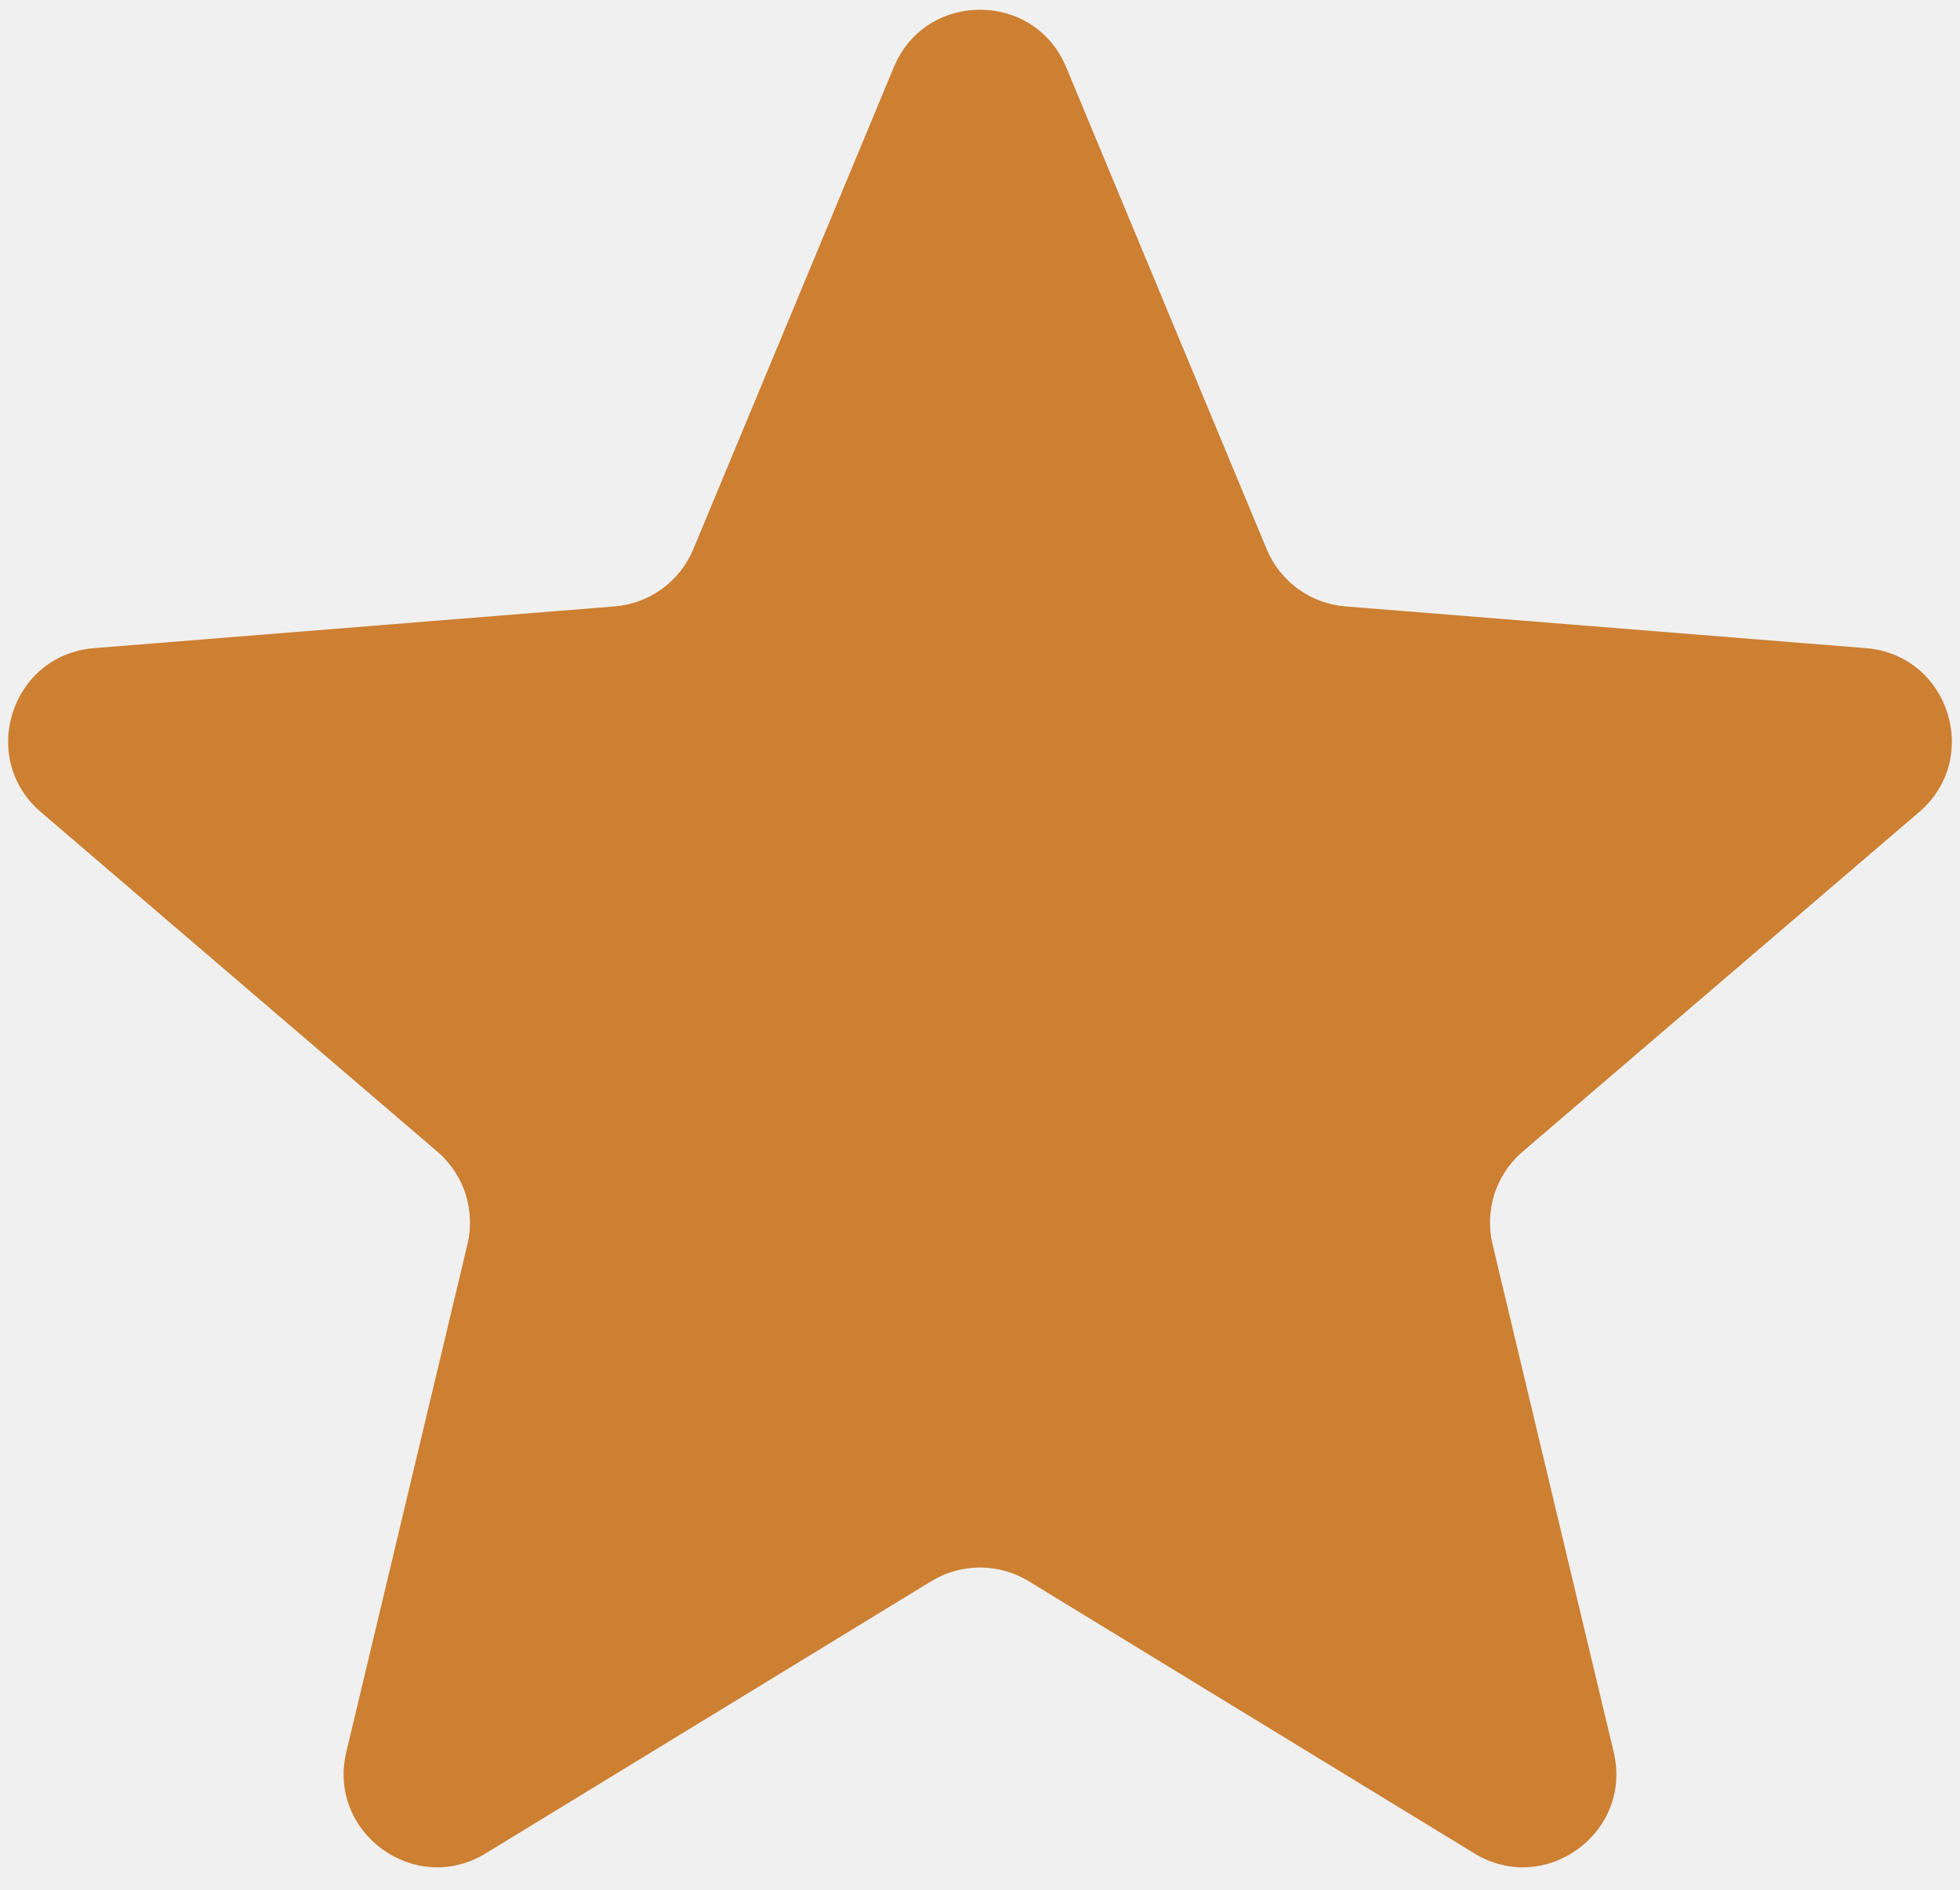
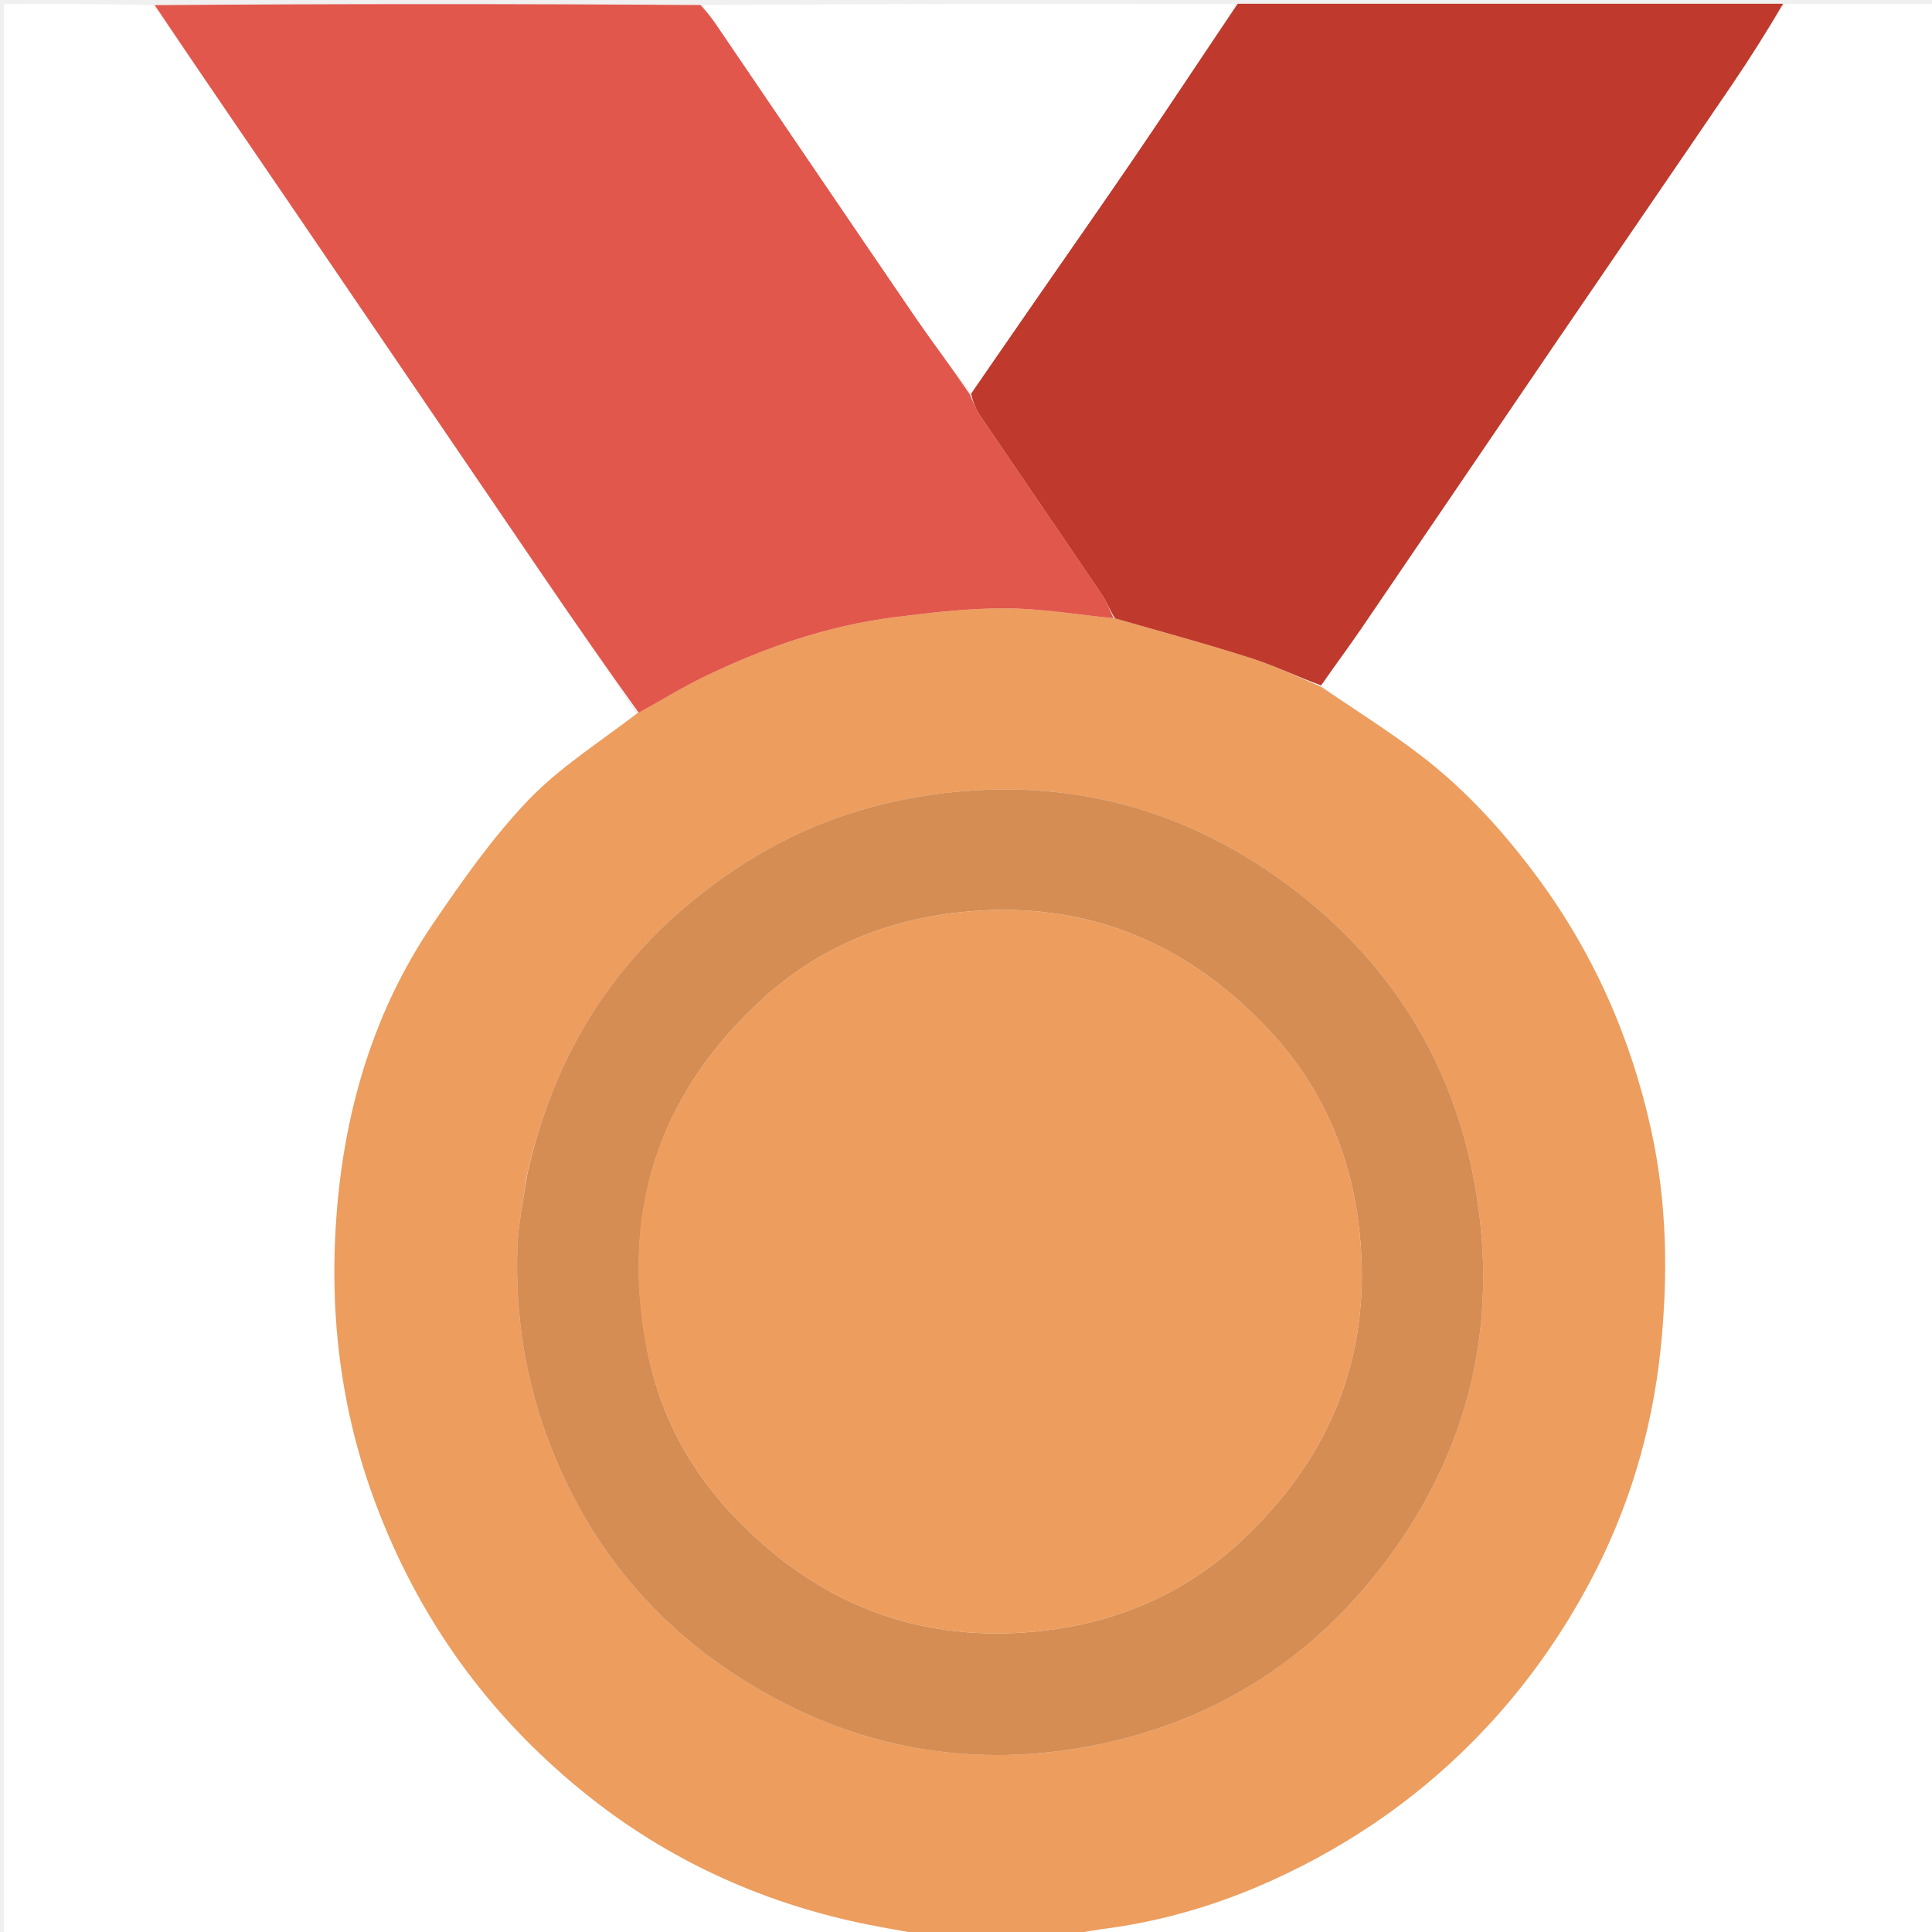
- <svg xmlns="http://www.w3.org/2000/svg" width="84" height="81" viewBox="0 0 84 81" fill="none">
-   <path d="M38.307 2.88C39.673 -0.405 44.327 -0.405 45.693 2.88L54.287 23.541C54.863 24.926 56.165 25.872 57.66 25.992L79.966 27.781C83.513 28.065 84.951 32.491 82.249 34.806L65.254 49.363C64.115 50.339 63.618 51.87 63.966 53.329L69.158 75.096C69.983 78.557 66.218 81.293 63.182 79.438L44.085 67.773C42.805 66.992 41.195 66.992 39.915 67.773L20.818 79.438C17.782 81.293 14.017 78.557 14.842 75.096L20.034 53.329C20.382 51.87 19.885 50.339 18.746 49.364L1.751 34.806C-0.951 32.491 0.487 28.065 4.034 27.781L26.34 25.992C27.835 25.872 29.137 24.926 29.713 23.541L38.307 2.88Z" fill="#CD7F32" />
+ <svg xmlns="http://www.w3.org/2000/svg" version="1.1" id="Layer_1" x="0px" y="0px" width="100%" viewBox="0 0 512 512" enable-background="new 0 0 512 512" xml:space="preserve">
+   <path fill="#FFFFFF" opacity="1" stroke="none" d=" M246,513   C164.378,513 82.756,513 1.067,513   C1.067,342.333 1.067,171.667 1.067,1   C14.077,1 27.07,1 40.54,1.361   C53.253,19.599 65.517,37.456 77.718,55.356   C99.558,87.397 121.345,119.474 143.187,151.513   C151.722,164.031 160.348,176.486 168.615,189.103   C158.767,196.779 148.271,203.399 139.959,212.105   C130.5,222.014 122.488,233.442 114.74,244.818   C99.231,267.591 91.545,293.483 89.302,320.526   C87.096,347.112 90.062,373.33 99.681,398.8   C111.094,429.02 129.143,454.062 153.943,474.368   C174.856,491.491 198.687,502.899 225.024,508.963   C231.958,510.559 239.005,511.668 246,513  z" />
+   <path fill="#FFFFFF" opacity="1" stroke="none" d=" M473,1   C486.326,1 499.652,1 512.983,1   C512.989,171.564 512.989,342.127 512.989,513   C436.979,513 360.958,513 284.681,512.649   C287.515,511.866 290.604,511.425 293.696,511.004   C308.749,508.954 323.218,504.594 336.963,498.376   C358.578,488.6 377.688,475.173 393.997,457.687   C404.654,446.26 413.546,433.693 420.9,420.057   C431.448,400.5 437.79,379.562 440.086,357.4   C442.109,337.864 441.756,318.394 437.518,299.227   C432.107,274.756 422.131,252.239 407.068,232.016   C398.254,220.183 388.421,209.351 376.756,200.387   C368.188,193.804 358.964,188.074 350.122,181.632   C353.72,176.417 357.333,171.605 360.72,166.638   C378.195,141.017 395.589,115.34 413.055,89.713   C428.335,67.293 443.71,44.939 458.963,22.501   C463.774,15.424 468.328,8.172 473,1  z" />
+   <path fill="#ED9D5D" opacity="1" stroke="none" d=" M350.033,181.963   C358.964,188.074 368.188,193.804 376.756,200.387   C388.421,209.351 398.254,220.183 407.068,232.016   C422.131,252.239 432.107,274.756 437.518,299.227   C441.756,318.394 442.109,337.864 440.086,357.4   C437.79,379.562 431.448,400.5 420.9,420.057   C413.546,433.693 404.654,446.26 393.997,457.687   C377.688,475.173 358.578,488.6 336.963,498.376   C323.218,504.594 308.749,508.954 293.696,511.004   C290.604,511.425 287.515,511.866 284.212,512.649   C271.646,513 259.292,513 246.469,513   C239.005,511.668 231.958,510.559 225.024,508.963   C198.687,502.899 174.856,491.491 153.943,474.368   C129.143,454.062 111.094,429.02 99.681,398.8   C90.062,373.33 87.096,347.112 89.302,320.526   C91.545,293.483 99.231,267.591 114.74,244.818   C122.488,233.442 130.5,222.014 139.959,212.105   C148.271,203.399 158.767,196.779 168.948,188.997   C175.247,185.608 180.761,182.182 186.571,179.365   C202.586,171.601 219.3,165.81 237.024,163.57   C246.833,162.33 256.741,161.172 266.598,161.218   C276.105,161.263 285.604,162.902 295.508,163.885   C307.89,167.422 319.943,170.69 331.823,174.5   C338.05,176.498 343.973,179.445 350.033,181.963  M139.455,312.127   C138.638,318.353 137.309,324.562 137.104,330.809   C136.515,348.712 139.262,366.073 145.771,382.913   C157.163,412.384 176.931,434.513 204.37,449.548   C230.722,463.986 259.145,468.325 288.673,462.784   C318.472,457.192 343.618,442.548 362.879,419.294   C388.409,388.474 397.982,352.639 390.699,313.18   C384.906,281.791 368.925,255.866 343.628,236.299   C316.961,215.672 286.718,206.511 252.84,209.898   C232.825,211.899 214.38,217.862 197.362,228.726   C166.658,248.326 147.508,275.805 139.455,312.127  z" />
+   <path fill="#E2574C" opacity="1" stroke="none" d=" M295.107,163.841   C285.604,162.902 276.105,161.263 266.598,161.218   C256.741,161.172 246.833,162.33 237.024,163.57   C219.3,165.81 202.586,171.601 186.571,179.365   C180.761,182.182 175.247,185.608 169.265,188.863   C160.348,176.486 151.722,164.031 143.187,151.513   C121.345,119.474 99.558,87.397 77.718,55.356   C65.517,37.456 53.253,19.599 41.009,1.361   C89.021,1 137.042,1 185.63,1.333   C187.376,3.231 188.62,4.749 189.721,6.366   C207.232,32.096 224.686,57.865 242.247,83.561   C247.014,90.537 252.092,97.302 257.025,104.523   C257.908,106.622 258.621,108.479 259.709,110.083   C270.49,125.978 281.361,141.812 292.121,157.722   C293.379,159.583 294.124,161.793 295.107,163.841  z" />
+   <path fill="#BF392C" opacity="1" stroke="none" d=" M295.508,163.885   C294.124,161.793 293.379,159.583 292.121,157.722   C281.361,141.812 270.49,125.978 259.709,110.083   C258.621,108.479 257.908,106.622 257.339,104.366   C263.458,95.441 269.252,87.027 275.064,78.626   C283.473,66.47 291.97,54.375 300.294,42.162   C309.608,28.495 318.771,14.725 328,1   C376.021,1 424.042,1 472.531,1   C468.328,8.172 463.774,15.424 458.963,22.501   C443.71,44.939 428.335,67.293 413.055,89.713   C395.589,115.34 378.195,141.017 360.72,166.638   C357.333,171.605 353.72,176.417 350.122,181.632   C343.973,179.445 338.05,176.498 331.823,174.5   C319.943,170.69 307.89,167.422 295.508,163.885  z" />
+   <path fill="#FFFFFF" opacity="1" stroke="none" d=" M327.531,1   C318.771,14.725 309.608,28.495 300.294,42.162   C291.97,54.375 283.473,66.47 275.064,78.626   C269.252,87.027 263.458,95.441 257.342,104.007   C252.092,97.302 247.014,90.537 242.247,83.561   C224.686,57.865 207.232,32.096 189.721,6.366   C188.62,4.749 187.376,3.231 186.099,1.333   C233.021,1 280.042,1 327.531,1  z" />
+   <path fill="#D58D54" opacity="1" stroke="none" d=" M139.609,311.727   C147.508,275.805 166.658,248.326 197.362,228.726   C214.38,217.862 232.825,211.899 252.84,209.898   C286.718,206.511 316.961,215.672 343.628,236.299   C368.925,255.866 384.906,281.791 390.699,313.18   C397.982,352.639 388.409,388.474 362.879,419.294   C343.618,442.548 318.472,457.192 288.673,462.784   C259.145,468.325 230.722,463.986 204.37,449.548   C176.931,434.513 157.163,412.384 145.771,382.913   C139.262,366.073 136.515,348.712 137.104,330.809   C137.309,324.562 138.638,318.353 139.609,311.727  M170.779,353.745   C173.506,371.494 181.062,387.227 193.026,400.261   C215.801,425.072 244.173,436.308 278.019,431.969   C296.983,429.538 314.012,421.983 328.019,409.213   C353.215,386.245 364.468,357.497 359.911,323.328   C357.414,304.595 349.815,287.716 337.11,273.861   C314.354,249.045 286.029,237.735 252.162,242.017   C233.183,244.417 216.102,251.891 202.121,264.671   C176.248,288.323 164.974,317.761 170.779,353.745  z" />
+   <path fill="#ED9D5D" opacity="1" stroke="none" d=" M170.627,353.341   C164.974,317.761 176.248,288.323 202.121,264.671   C216.102,251.891 233.183,244.417 252.162,242.017   C286.029,237.735 314.354,249.045 337.11,273.861   C349.815,287.716 357.414,304.595 359.911,323.328   C364.468,357.497 353.215,386.245 328.019,409.213   C314.012,421.983 296.983,429.538 278.019,431.969   C244.173,436.308 215.801,425.072 193.026,400.261   C181.062,387.227 173.506,371.494 170.627,353.341  z" />
</svg>
